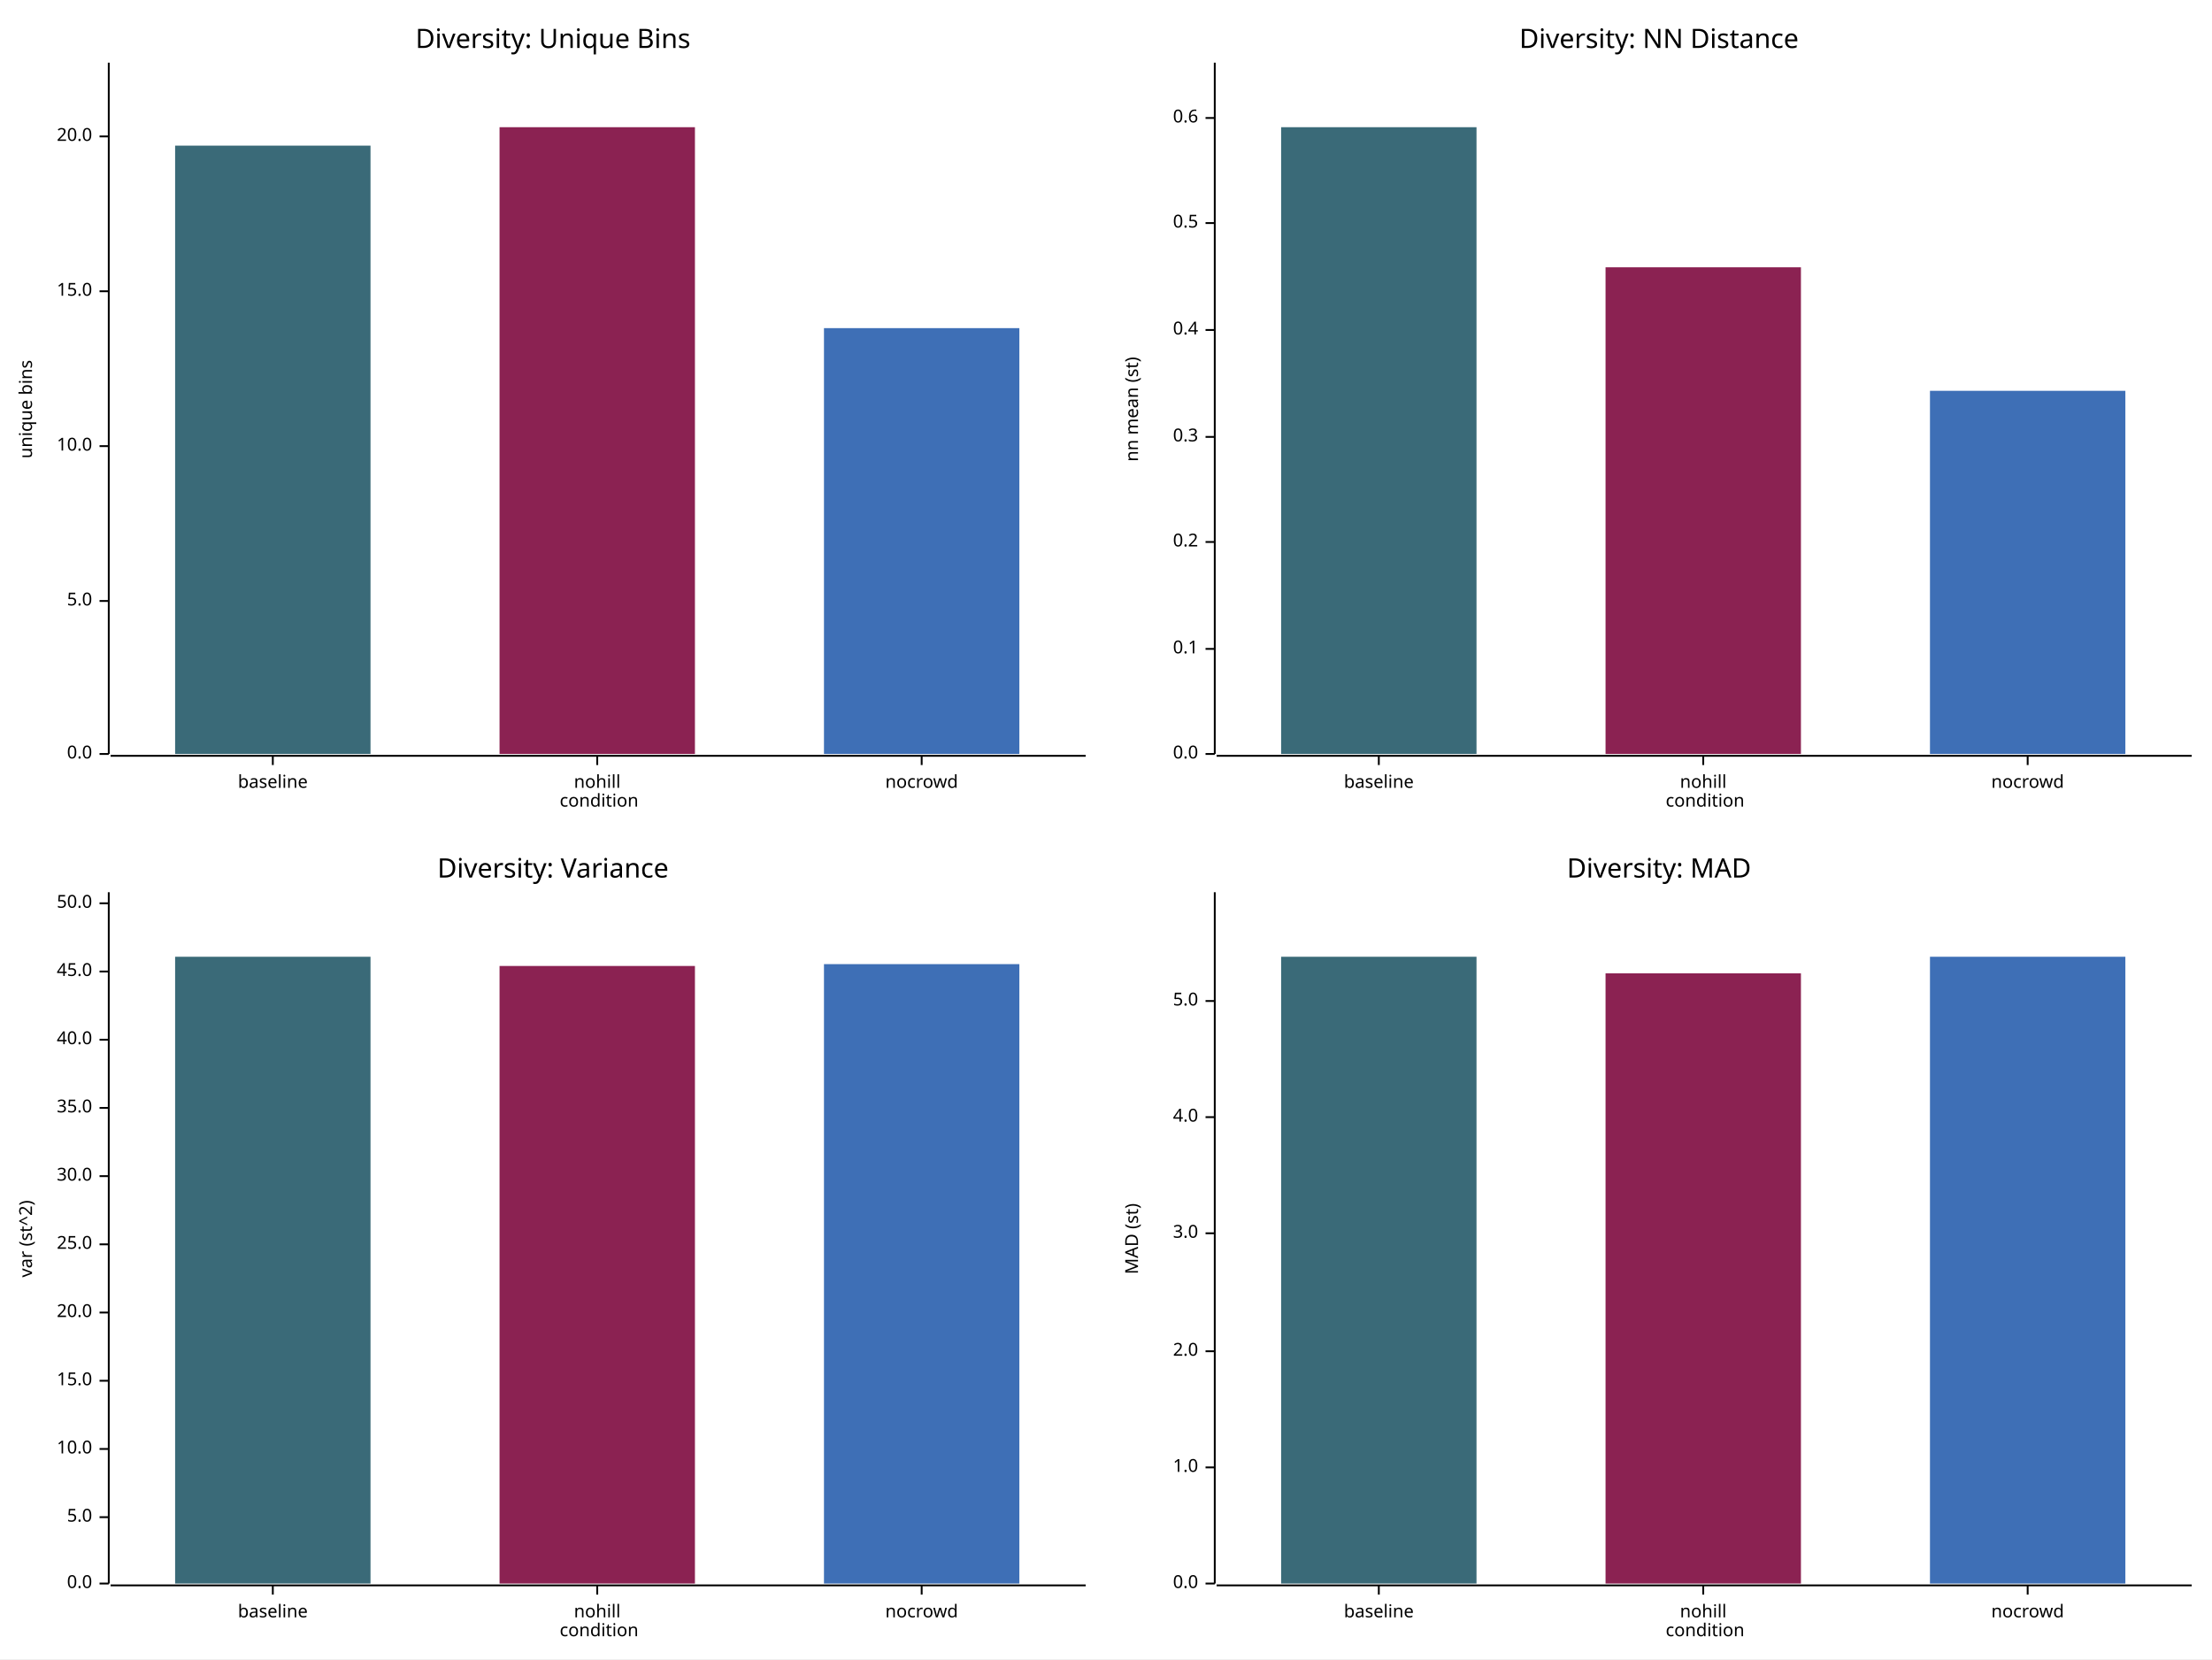
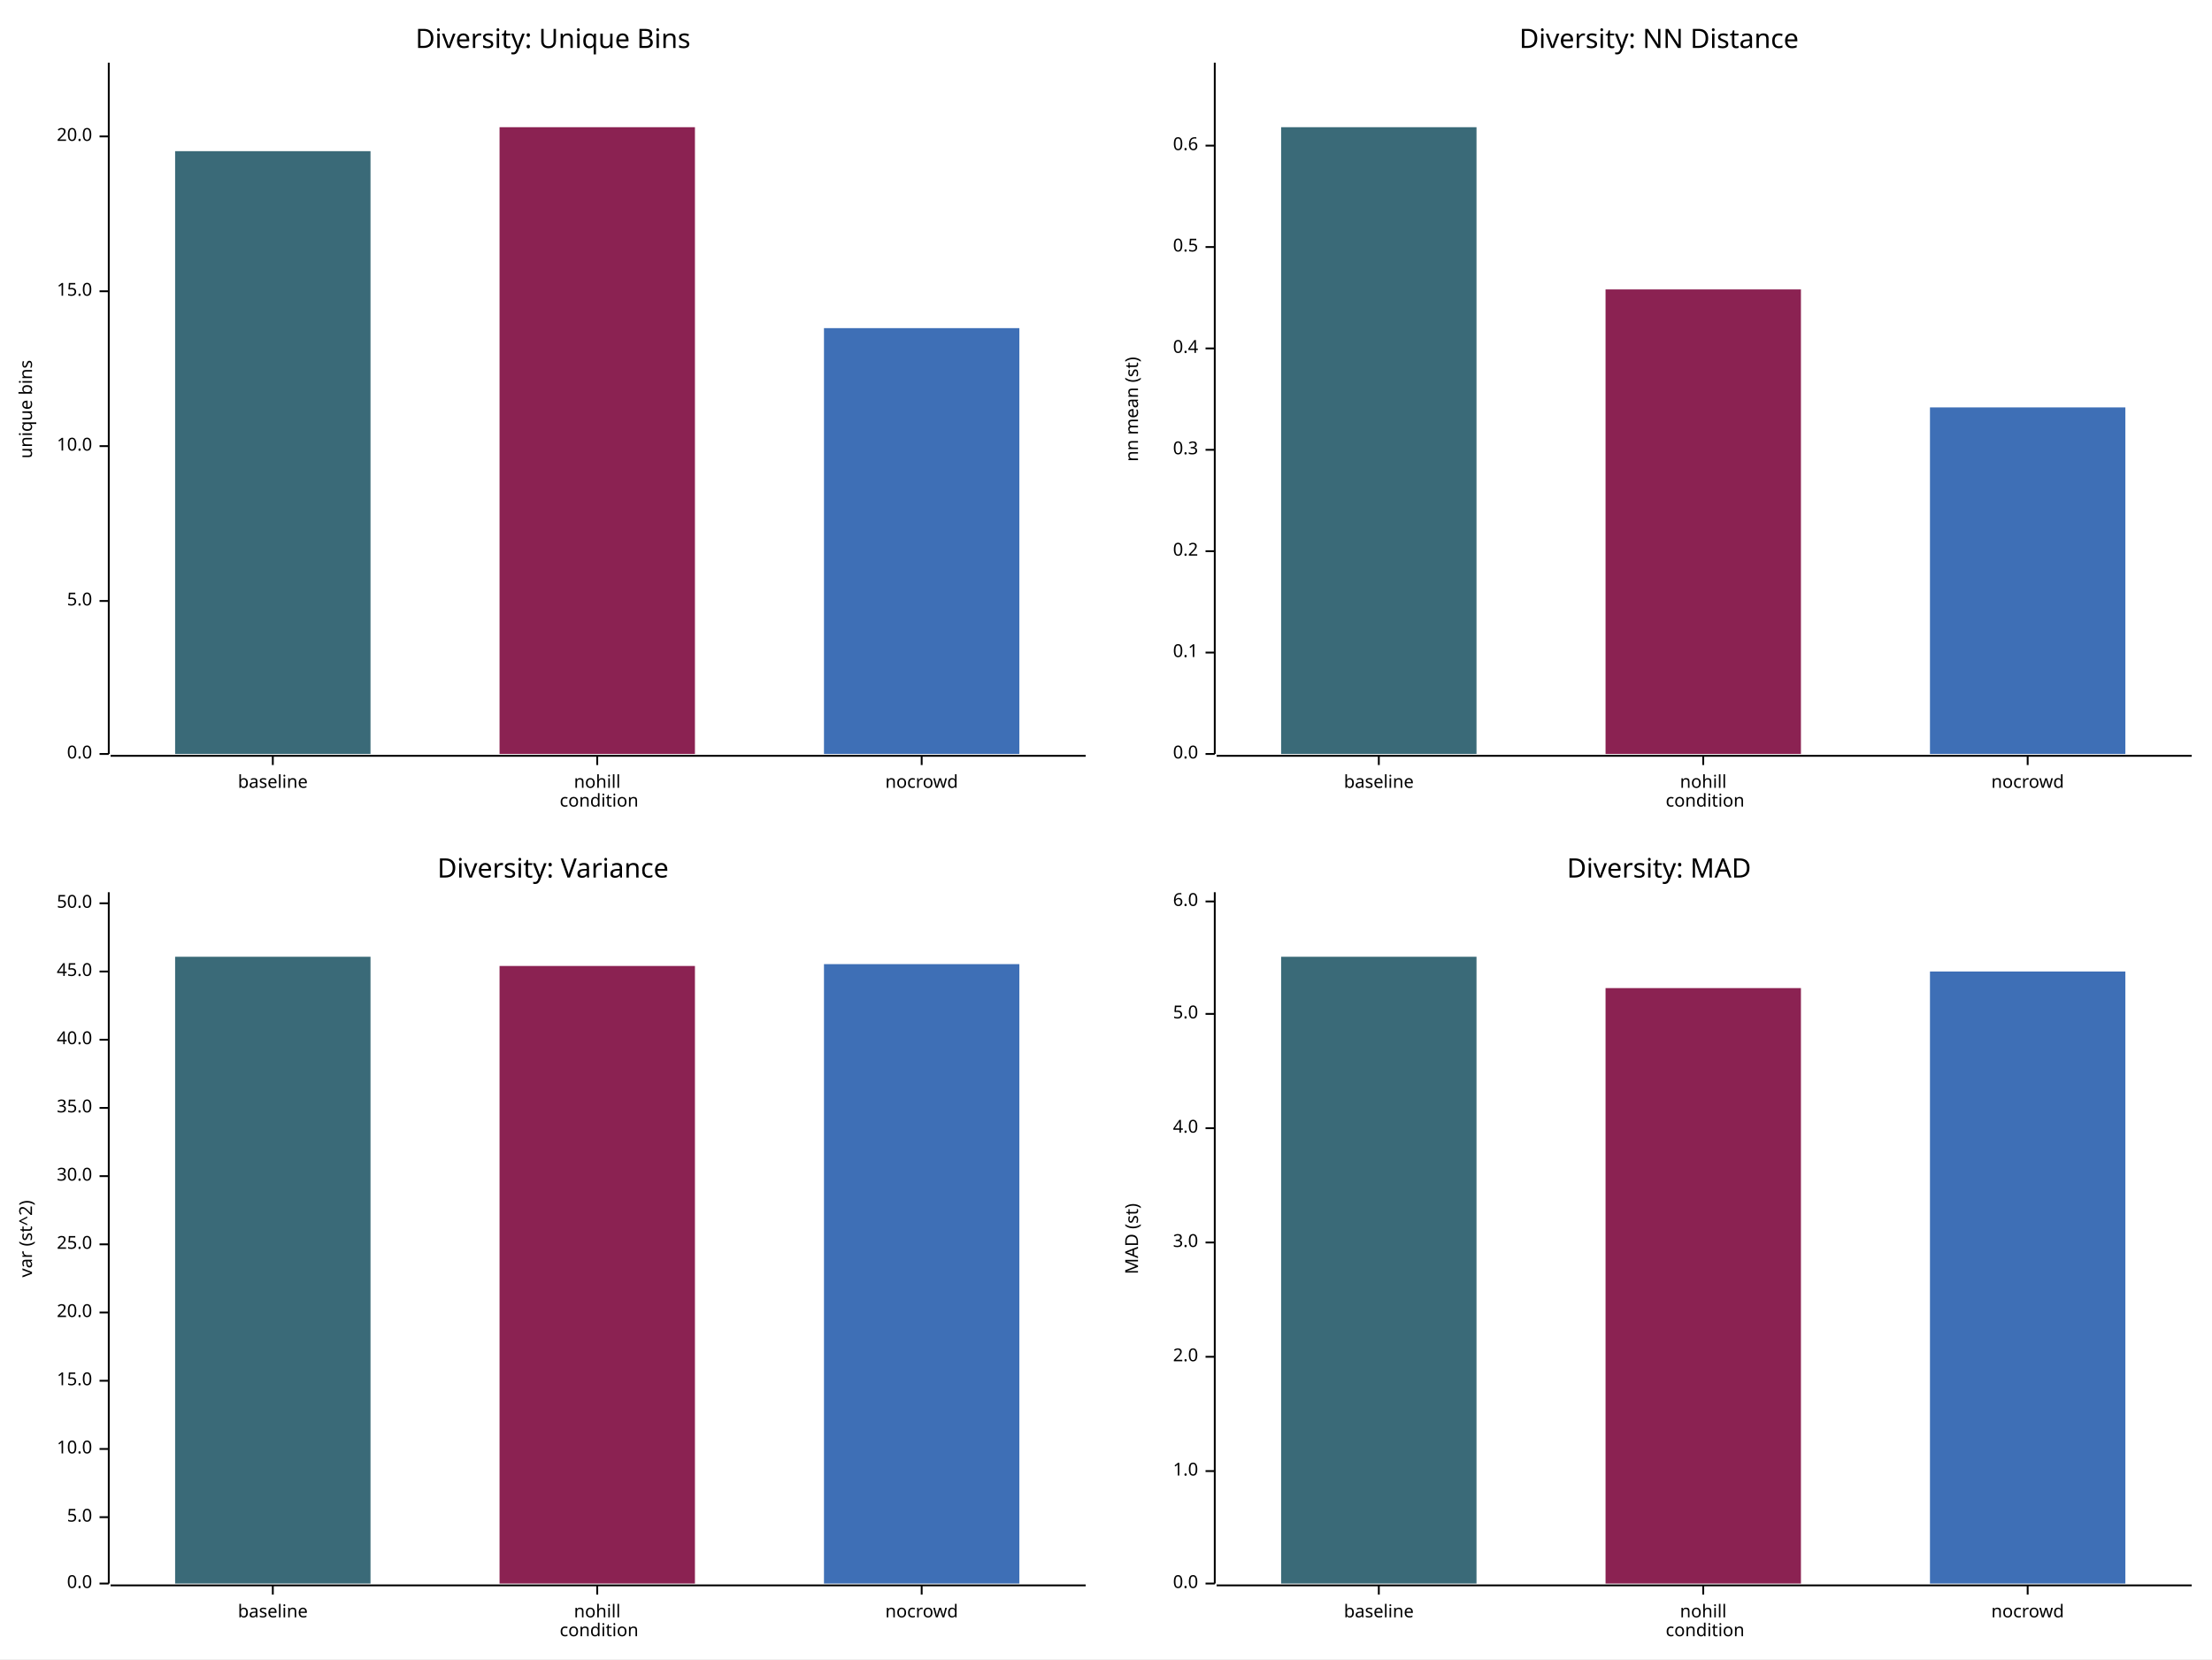
<svg xmlns="http://www.w3.org/2000/svg" width="1200" height="900" viewBox="0 0 1200 900">
  <rect x="0" y="0" width="1200" height="900" opacity="1" fill="#FFFFFF" stroke="none" />
  <text x="300" y="15" dy="0.76em" text-anchor="middle" font-family="sans-serif" font-size="14.516" opacity="1" fill="#000000">
Diversity: Unique Bins
</text>
  <text x="10" y="222" dy="0.76em" text-anchor="middle" font-family="sans-serif" font-size="9.677" opacity="1" fill="#000000" transform="rotate(270, 10, 222)">
unique bins
</text>
  <text x="325" y="440" dy="-0.5ex" text-anchor="middle" font-family="sans-serif" font-size="9.677" opacity="1" fill="#000000">
condition
</text>
  <polyline fill="none" opacity="1" stroke="#000000" stroke-width="1" points="59,34 59,409 " />
  <text x="50" y="409" dy="0.5ex" text-anchor="end" font-family="sans-serif" font-size="9.677" opacity="1" fill="#000000">
0.0
</text>
  <polyline fill="none" opacity="1" stroke="#000000" stroke-width="1" points="54,409 59,409 " />
  <text x="50" y="326" dy="0.5ex" text-anchor="end" font-family="sans-serif" font-size="9.677" opacity="1" fill="#000000">
5.0
</text>
  <polyline fill="none" opacity="1" stroke="#000000" stroke-width="1" points="54,326 59,326 " />
  <text x="50" y="242" dy="0.5ex" text-anchor="end" font-family="sans-serif" font-size="9.677" opacity="1" fill="#000000">
10.0
</text>
  <polyline fill="none" opacity="1" stroke="#000000" stroke-width="1" points="54,242 59,242 " />
  <text x="50" y="158" dy="0.5ex" text-anchor="end" font-family="sans-serif" font-size="9.677" opacity="1" fill="#000000">
15.0
</text>
  <polyline fill="none" opacity="1" stroke="#000000" stroke-width="1" points="54,158 59,158 " />
  <text x="50" y="74" dy="0.5ex" text-anchor="end" font-family="sans-serif" font-size="9.677" opacity="1" fill="#000000">
20.0
</text>
  <polyline fill="none" opacity="1" stroke="#000000" stroke-width="1" points="54,74 59,74 " />
  <polyline fill="none" opacity="1" stroke="#000000" stroke-width="1" points="60,410 589,410 " />
  <text x="148" y="420" dy="0.76em" text-anchor="middle" font-family="sans-serif" font-size="9.677" opacity="1" fill="#000000">
baseline
</text>
  <polyline fill="none" opacity="1" stroke="#000000" stroke-width="1" points="148,410 148,415 " />
  <text x="324" y="420" dy="0.76em" text-anchor="middle" font-family="sans-serif" font-size="9.677" opacity="1" fill="#000000">
nohill
</text>
  <polyline fill="none" opacity="1" stroke="#000000" stroke-width="1" points="324,410 324,415 " />
  <text x="500" y="420" dy="0.76em" text-anchor="middle" font-family="sans-serif" font-size="9.677" opacity="1" fill="#000000">
nocrowd
</text>
  <polyline fill="none" opacity="1" stroke="#000000" stroke-width="1" points="500,410 500,415 " />
-   <rect x="95" y="79" width="106" height="330" opacity="1" fill="#3A6A78" stroke="none" />
+   <rect x="95" y="82" width="106" height="327" opacity="1" fill="#3A6A78" stroke="none" />
  <rect x="271" y="69" width="106" height="340" opacity="1" fill="#8B2252" stroke="none" />
  <rect x="447" y="178" width="106" height="231" opacity="1" fill="#3E6FB6" stroke="none" />
  <text x="900" y="15" dy="0.76em" text-anchor="middle" font-family="sans-serif" font-size="14.516" opacity="1" fill="#000000">
Diversity: NN Distance
</text>
  <text x="610" y="222" dy="0.76em" text-anchor="middle" font-family="sans-serif" font-size="9.677" opacity="1" fill="#000000" transform="rotate(270, 610, 222)">
nn mean (st)
</text>
  <text x="925" y="440" dy="-0.5ex" text-anchor="middle" font-family="sans-serif" font-size="9.677" opacity="1" fill="#000000">
condition
</text>
  <polyline fill="none" opacity="1" stroke="#000000" stroke-width="1" points="659,34 659,409 " />
  <text x="650" y="409" dy="0.5ex" text-anchor="end" font-family="sans-serif" font-size="9.677" opacity="1" fill="#000000">
0.0
</text>
  <polyline fill="none" opacity="1" stroke="#000000" stroke-width="1" points="654,409 659,409 " />
-   <text x="650" y="352" dy="0.5ex" text-anchor="end" font-family="sans-serif" font-size="9.677" opacity="1" fill="#000000">
+   <text x="650" y="354" dy="0.5ex" text-anchor="end" font-family="sans-serif" font-size="9.677" opacity="1" fill="#000000">
0.1
</text>
-   <polyline fill="none" opacity="1" stroke="#000000" stroke-width="1" points="654,352 659,352 " />
-   <text x="650" y="294" dy="0.5ex" text-anchor="end" font-family="sans-serif" font-size="9.677" opacity="1" fill="#000000">
+   <polyline fill="none" opacity="1" stroke="#000000" stroke-width="1" points="654,354 659,354 " />
+   <text x="650" y="299" dy="0.5ex" text-anchor="end" font-family="sans-serif" font-size="9.677" opacity="1" fill="#000000">
0.2
</text>
-   <polyline fill="none" opacity="1" stroke="#000000" stroke-width="1" points="654,294 659,294 " />
-   <text x="650" y="237" dy="0.5ex" text-anchor="end" font-family="sans-serif" font-size="9.677" opacity="1" fill="#000000">
+   <polyline fill="none" opacity="1" stroke="#000000" stroke-width="1" points="654,299 659,299 " />
+   <text x="650" y="244" dy="0.5ex" text-anchor="end" font-family="sans-serif" font-size="9.677" opacity="1" fill="#000000">
0.3
</text>
-   <polyline fill="none" opacity="1" stroke="#000000" stroke-width="1" points="654,237 659,237 " />
-   <text x="650" y="179" dy="0.5ex" text-anchor="end" font-family="sans-serif" font-size="9.677" opacity="1" fill="#000000">
+   <polyline fill="none" opacity="1" stroke="#000000" stroke-width="1" points="654,244 659,244 " />
+   <text x="650" y="189" dy="0.5ex" text-anchor="end" font-family="sans-serif" font-size="9.677" opacity="1" fill="#000000">
0.4
</text>
-   <polyline fill="none" opacity="1" stroke="#000000" stroke-width="1" points="654,179 659,179 " />
-   <text x="650" y="121" dy="0.5ex" text-anchor="end" font-family="sans-serif" font-size="9.677" opacity="1" fill="#000000">
+   <polyline fill="none" opacity="1" stroke="#000000" stroke-width="1" points="654,189 659,189 " />
+   <text x="650" y="134" dy="0.5ex" text-anchor="end" font-family="sans-serif" font-size="9.677" opacity="1" fill="#000000">
0.5
</text>
-   <polyline fill="none" opacity="1" stroke="#000000" stroke-width="1" points="654,121 659,121 " />
-   <text x="650" y="64" dy="0.5ex" text-anchor="end" font-family="sans-serif" font-size="9.677" opacity="1" fill="#000000">
+   <polyline fill="none" opacity="1" stroke="#000000" stroke-width="1" points="654,134 659,134 " />
+   <text x="650" y="79" dy="0.5ex" text-anchor="end" font-family="sans-serif" font-size="9.677" opacity="1" fill="#000000">
0.6
</text>
-   <polyline fill="none" opacity="1" stroke="#000000" stroke-width="1" points="654,64 659,64 " />
+   <polyline fill="none" opacity="1" stroke="#000000" stroke-width="1" points="654,79 659,79 " />
  <polyline fill="none" opacity="1" stroke="#000000" stroke-width="1" points="660,410 1189,410 " />
  <text x="748" y="420" dy="0.76em" text-anchor="middle" font-family="sans-serif" font-size="9.677" opacity="1" fill="#000000">
baseline
</text>
  <polyline fill="none" opacity="1" stroke="#000000" stroke-width="1" points="748,410 748,415 " />
  <text x="924" y="420" dy="0.76em" text-anchor="middle" font-family="sans-serif" font-size="9.677" opacity="1" fill="#000000">
nohill
</text>
  <polyline fill="none" opacity="1" stroke="#000000" stroke-width="1" points="924,410 924,415 " />
  <text x="1100" y="420" dy="0.76em" text-anchor="middle" font-family="sans-serif" font-size="9.677" opacity="1" fill="#000000">
nocrowd
</text>
  <polyline fill="none" opacity="1" stroke="#000000" stroke-width="1" points="1100,410 1100,415 " />
  <rect x="695" y="69" width="106" height="340" opacity="1" fill="#3A6A78" stroke="none" />
-   <rect x="871" y="145" width="106" height="264" opacity="1" fill="#8B2252" stroke="none" />
-   <rect x="1047" y="212" width="106" height="197" opacity="1" fill="#3E6FB6" stroke="none" />
+   <rect x="871" y="157" width="106" height="252" opacity="1" fill="#8B2252" stroke="none" />
+   <rect x="1047" y="221" width="106" height="188" opacity="1" fill="#3E6FB6" stroke="none" />
  <text x="300" y="465" dy="0.76em" text-anchor="middle" font-family="sans-serif" font-size="14.516" opacity="1" fill="#000000">
Diversity: Variance
</text>
  <text x="10" y="672" dy="0.76em" text-anchor="middle" font-family="sans-serif" font-size="9.677" opacity="1" fill="#000000" transform="rotate(270, 10, 672)">
var (st^2)
</text>
  <text x="325" y="890" dy="-0.5ex" text-anchor="middle" font-family="sans-serif" font-size="9.677" opacity="1" fill="#000000">
condition
</text>
  <polyline fill="none" opacity="1" stroke="#000000" stroke-width="1" points="59,484 59,859 " />
  <text x="50" y="859" dy="0.5ex" text-anchor="end" font-family="sans-serif" font-size="9.677" opacity="1" fill="#000000">
0.0
</text>
  <polyline fill="none" opacity="1" stroke="#000000" stroke-width="1" points="54,859 59,859 " />
  <text x="50" y="823" dy="0.5ex" text-anchor="end" font-family="sans-serif" font-size="9.677" opacity="1" fill="#000000">
5.0
</text>
  <polyline fill="none" opacity="1" stroke="#000000" stroke-width="1" points="54,823 59,823 " />
  <text x="50" y="786" dy="0.5ex" text-anchor="end" font-family="sans-serif" font-size="9.677" opacity="1" fill="#000000">
10.0
</text>
  <polyline fill="none" opacity="1" stroke="#000000" stroke-width="1" points="54,786 59,786 " />
  <text x="50" y="749" dy="0.5ex" text-anchor="end" font-family="sans-serif" font-size="9.677" opacity="1" fill="#000000">
15.0
</text>
  <polyline fill="none" opacity="1" stroke="#000000" stroke-width="1" points="54,749 59,749 " />
  <text x="50" y="712" dy="0.5ex" text-anchor="end" font-family="sans-serif" font-size="9.677" opacity="1" fill="#000000">
20.0
</text>
  <polyline fill="none" opacity="1" stroke="#000000" stroke-width="1" points="54,712 59,712 " />
  <text x="50" y="675" dy="0.5ex" text-anchor="end" font-family="sans-serif" font-size="9.677" opacity="1" fill="#000000">
25.0
</text>
  <polyline fill="none" opacity="1" stroke="#000000" stroke-width="1" points="54,675 59,675 " />
  <text x="50" y="638" dy="0.5ex" text-anchor="end" font-family="sans-serif" font-size="9.677" opacity="1" fill="#000000">
30.0
</text>
  <polyline fill="none" opacity="1" stroke="#000000" stroke-width="1" points="54,638 59,638 " />
  <text x="50" y="601" dy="0.5ex" text-anchor="end" font-family="sans-serif" font-size="9.677" opacity="1" fill="#000000">
35.0
</text>
  <polyline fill="none" opacity="1" stroke="#000000" stroke-width="1" points="54,601 59,601 " />
  <text x="50" y="564" dy="0.5ex" text-anchor="end" font-family="sans-serif" font-size="9.677" opacity="1" fill="#000000">
40.0
</text>
  <polyline fill="none" opacity="1" stroke="#000000" stroke-width="1" points="54,564 59,564 " />
  <text x="50" y="527" dy="0.5ex" text-anchor="end" font-family="sans-serif" font-size="9.677" opacity="1" fill="#000000">
45.0
</text>
  <polyline fill="none" opacity="1" stroke="#000000" stroke-width="1" points="54,527 59,527 " />
  <text x="50" y="490" dy="0.5ex" text-anchor="end" font-family="sans-serif" font-size="9.677" opacity="1" fill="#000000">
50.0
</text>
  <polyline fill="none" opacity="1" stroke="#000000" stroke-width="1" points="54,490 59,490 " />
  <polyline fill="none" opacity="1" stroke="#000000" stroke-width="1" points="60,860 589,860 " />
  <text x="148" y="870" dy="0.76em" text-anchor="middle" font-family="sans-serif" font-size="9.677" opacity="1" fill="#000000">
baseline
</text>
  <polyline fill="none" opacity="1" stroke="#000000" stroke-width="1" points="148,860 148,865 " />
  <text x="324" y="870" dy="0.76em" text-anchor="middle" font-family="sans-serif" font-size="9.677" opacity="1" fill="#000000">
nohill
</text>
  <polyline fill="none" opacity="1" stroke="#000000" stroke-width="1" points="324,860 324,865 " />
  <text x="500" y="870" dy="0.76em" text-anchor="middle" font-family="sans-serif" font-size="9.677" opacity="1" fill="#000000">
nocrowd
</text>
  <polyline fill="none" opacity="1" stroke="#000000" stroke-width="1" points="500,860 500,865 " />
  <rect x="95" y="519" width="106" height="340" opacity="1" fill="#3A6A78" stroke="none" />
  <rect x="271" y="524" width="106" height="335" opacity="1" fill="#8B2252" stroke="none" />
  <rect x="447" y="523" width="106" height="336" opacity="1" fill="#3E6FB6" stroke="none" />
  <text x="900" y="465" dy="0.76em" text-anchor="middle" font-family="sans-serif" font-size="14.516" opacity="1" fill="#000000">
Diversity: MAD
</text>
  <text x="610" y="672" dy="0.76em" text-anchor="middle" font-family="sans-serif" font-size="9.677" opacity="1" fill="#000000" transform="rotate(270, 610, 672)">
MAD (st)
</text>
  <text x="925" y="890" dy="-0.5ex" text-anchor="middle" font-family="sans-serif" font-size="9.677" opacity="1" fill="#000000">
condition
</text>
  <polyline fill="none" opacity="1" stroke="#000000" stroke-width="1" points="659,484 659,859 " />
  <text x="650" y="859" dy="0.5ex" text-anchor="end" font-family="sans-serif" font-size="9.677" opacity="1" fill="#000000">
0.0
</text>
  <polyline fill="none" opacity="1" stroke="#000000" stroke-width="1" points="654,859 659,859 " />
-   <text x="650" y="796" dy="0.5ex" text-anchor="end" font-family="sans-serif" font-size="9.677" opacity="1" fill="#000000">
+   <text x="650" y="798" dy="0.5ex" text-anchor="end" font-family="sans-serif" font-size="9.677" opacity="1" fill="#000000">
1.0
</text>
-   <polyline fill="none" opacity="1" stroke="#000000" stroke-width="1" points="654,796 659,796 " />
-   <text x="650" y="733" dy="0.5ex" text-anchor="end" font-family="sans-serif" font-size="9.677" opacity="1" fill="#000000">
+   <polyline fill="none" opacity="1" stroke="#000000" stroke-width="1" points="654,798 659,798 " />
+   <text x="650" y="736" dy="0.5ex" text-anchor="end" font-family="sans-serif" font-size="9.677" opacity="1" fill="#000000">
2.0
</text>
-   <polyline fill="none" opacity="1" stroke="#000000" stroke-width="1" points="654,733 659,733 " />
-   <text x="650" y="669" dy="0.5ex" text-anchor="end" font-family="sans-serif" font-size="9.677" opacity="1" fill="#000000">
+   <polyline fill="none" opacity="1" stroke="#000000" stroke-width="1" points="654,736 659,736 " />
+   <text x="650" y="674" dy="0.5ex" text-anchor="end" font-family="sans-serif" font-size="9.677" opacity="1" fill="#000000">
3.0
</text>
-   <polyline fill="none" opacity="1" stroke="#000000" stroke-width="1" points="654,669 659,669 " />
-   <text x="650" y="606" dy="0.5ex" text-anchor="end" font-family="sans-serif" font-size="9.677" opacity="1" fill="#000000">
+   <polyline fill="none" opacity="1" stroke="#000000" stroke-width="1" points="654,674 659,674 " />
+   <text x="650" y="612" dy="0.5ex" text-anchor="end" font-family="sans-serif" font-size="9.677" opacity="1" fill="#000000">
4.0
</text>
-   <polyline fill="none" opacity="1" stroke="#000000" stroke-width="1" points="654,606 659,606 " />
-   <text x="650" y="543" dy="0.5ex" text-anchor="end" font-family="sans-serif" font-size="9.677" opacity="1" fill="#000000">
+   <polyline fill="none" opacity="1" stroke="#000000" stroke-width="1" points="654,612 659,612 " />
+   <text x="650" y="550" dy="0.5ex" text-anchor="end" font-family="sans-serif" font-size="9.677" opacity="1" fill="#000000">
5.0
</text>
-   <polyline fill="none" opacity="1" stroke="#000000" stroke-width="1" points="654,543 659,543 " />
+   <polyline fill="none" opacity="1" stroke="#000000" stroke-width="1" points="654,550 659,550 " />
+   <text x="650" y="489" dy="0.5ex" text-anchor="end" font-family="sans-serif" font-size="9.677" opacity="1" fill="#000000">
+ 6.0
+ </text>
+   <polyline fill="none" opacity="1" stroke="#000000" stroke-width="1" points="654,489 659,489 " />
  <polyline fill="none" opacity="1" stroke="#000000" stroke-width="1" points="660,860 1189,860 " />
  <text x="748" y="870" dy="0.76em" text-anchor="middle" font-family="sans-serif" font-size="9.677" opacity="1" fill="#000000">
baseline
</text>
  <polyline fill="none" opacity="1" stroke="#000000" stroke-width="1" points="748,860 748,865 " />
  <text x="924" y="870" dy="0.76em" text-anchor="middle" font-family="sans-serif" font-size="9.677" opacity="1" fill="#000000">
nohill
</text>
  <polyline fill="none" opacity="1" stroke="#000000" stroke-width="1" points="924,860 924,865 " />
  <text x="1100" y="870" dy="0.76em" text-anchor="middle" font-family="sans-serif" font-size="9.677" opacity="1" fill="#000000">
nocrowd
</text>
  <polyline fill="none" opacity="1" stroke="#000000" stroke-width="1" points="1100,860 1100,865 " />
  <rect x="695" y="519" width="106" height="340" opacity="1" fill="#3A6A78" stroke="none" />
-   <rect x="871" y="528" width="106" height="331" opacity="1" fill="#8B2252" stroke="none" />
-   <rect x="1047" y="519" width="106" height="340" opacity="1" fill="#3E6FB6" stroke="none" />
+   <rect x="871" y="536" width="106" height="323" opacity="1" fill="#8B2252" stroke="none" />
+   <rect x="1047" y="527" width="106" height="332" opacity="1" fill="#3E6FB6" stroke="none" />
</svg>
